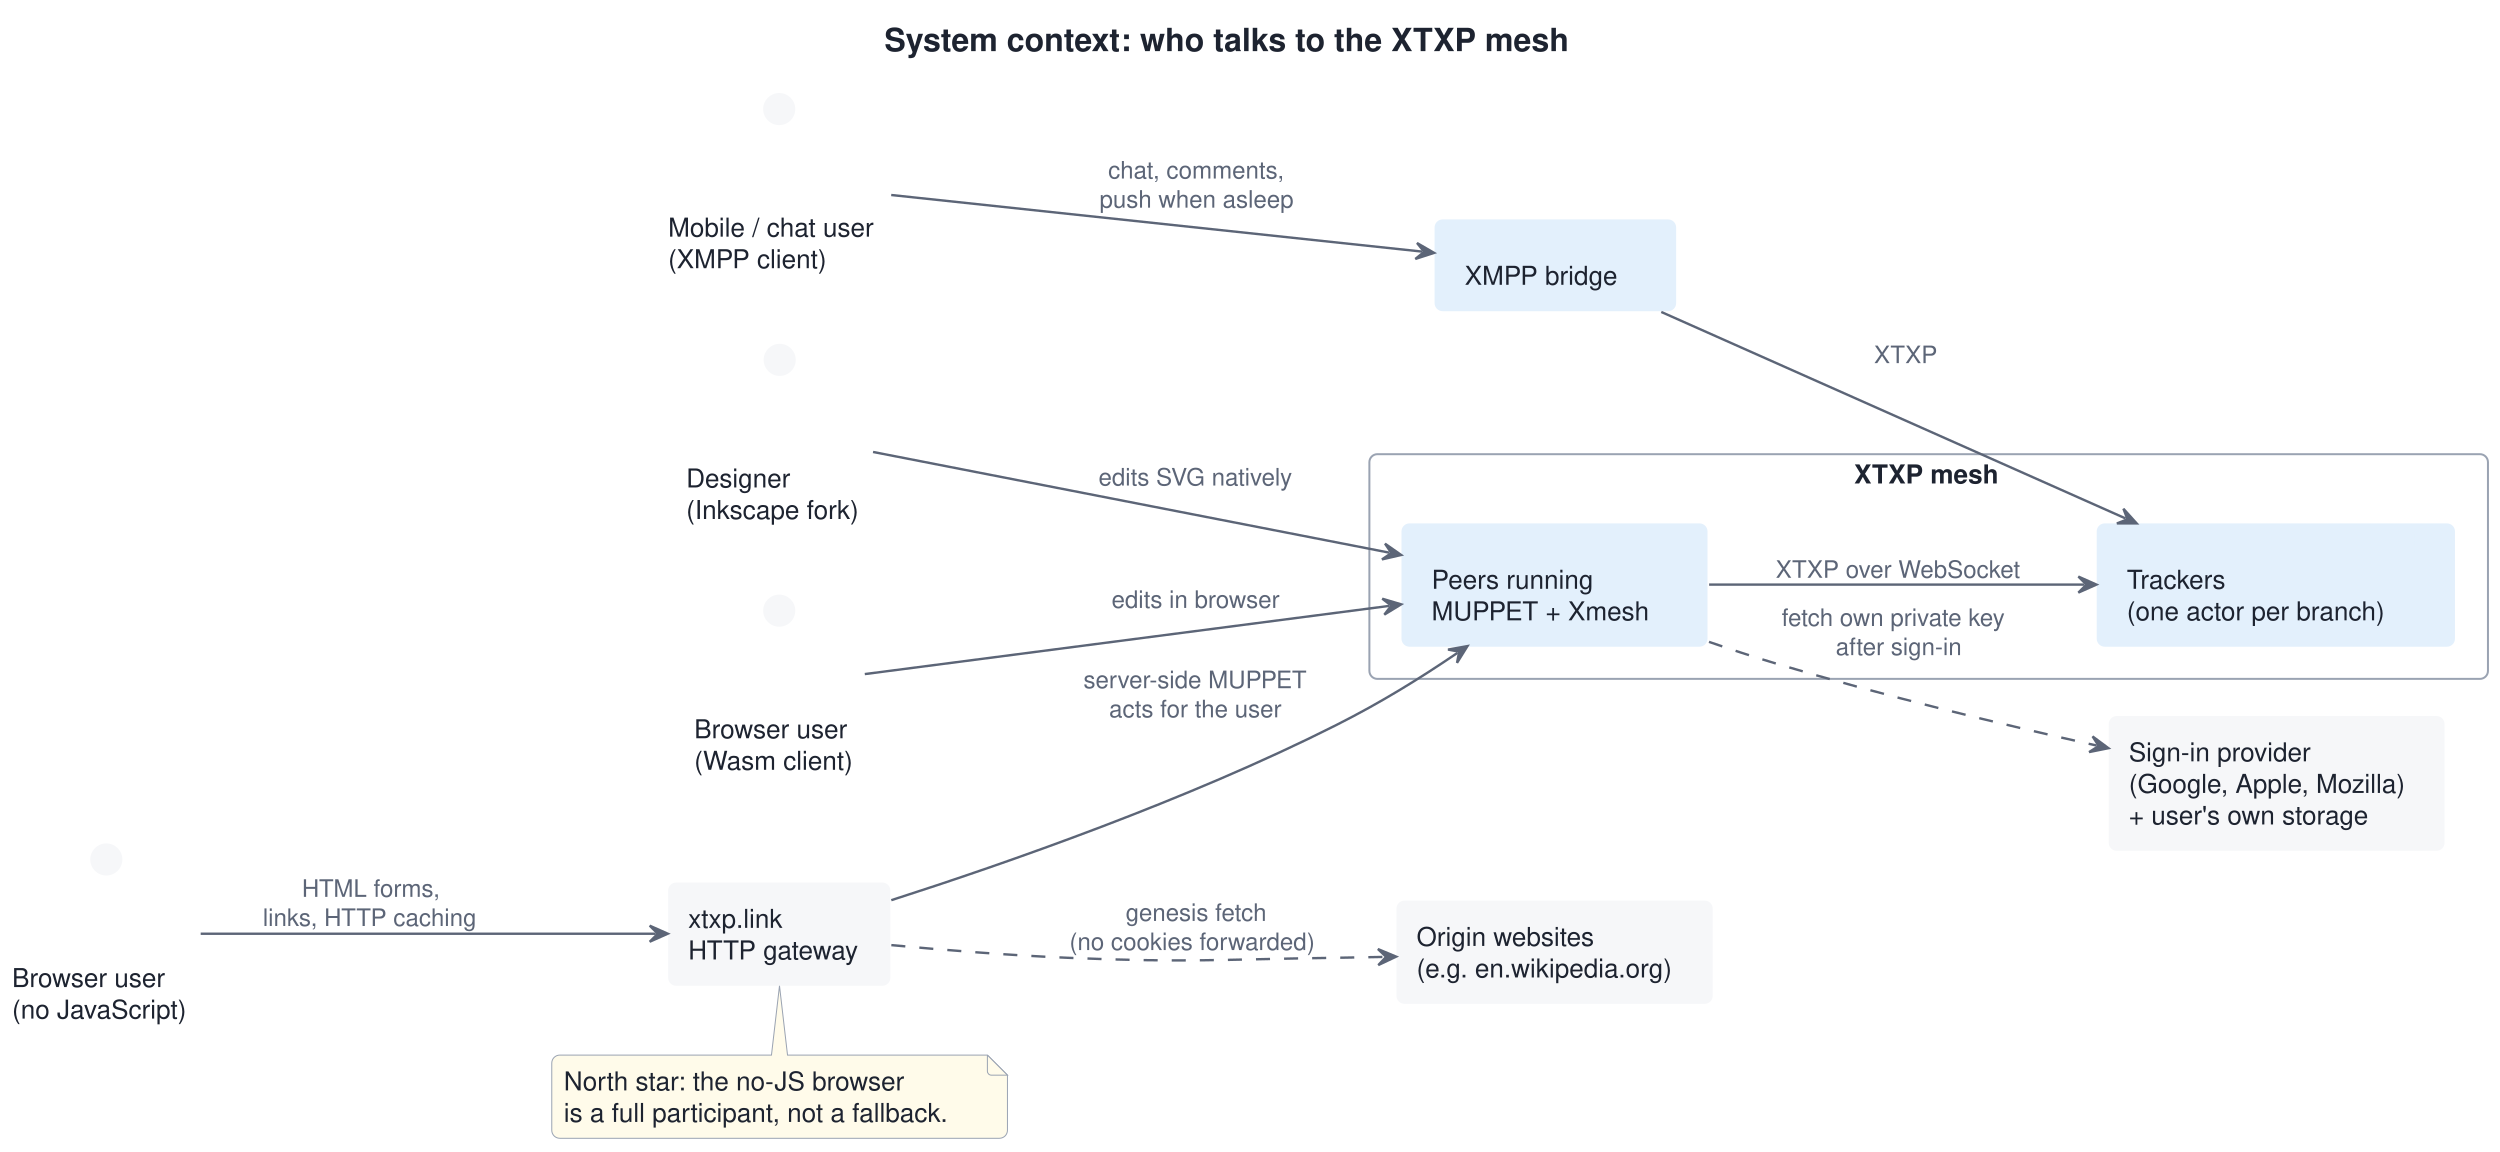
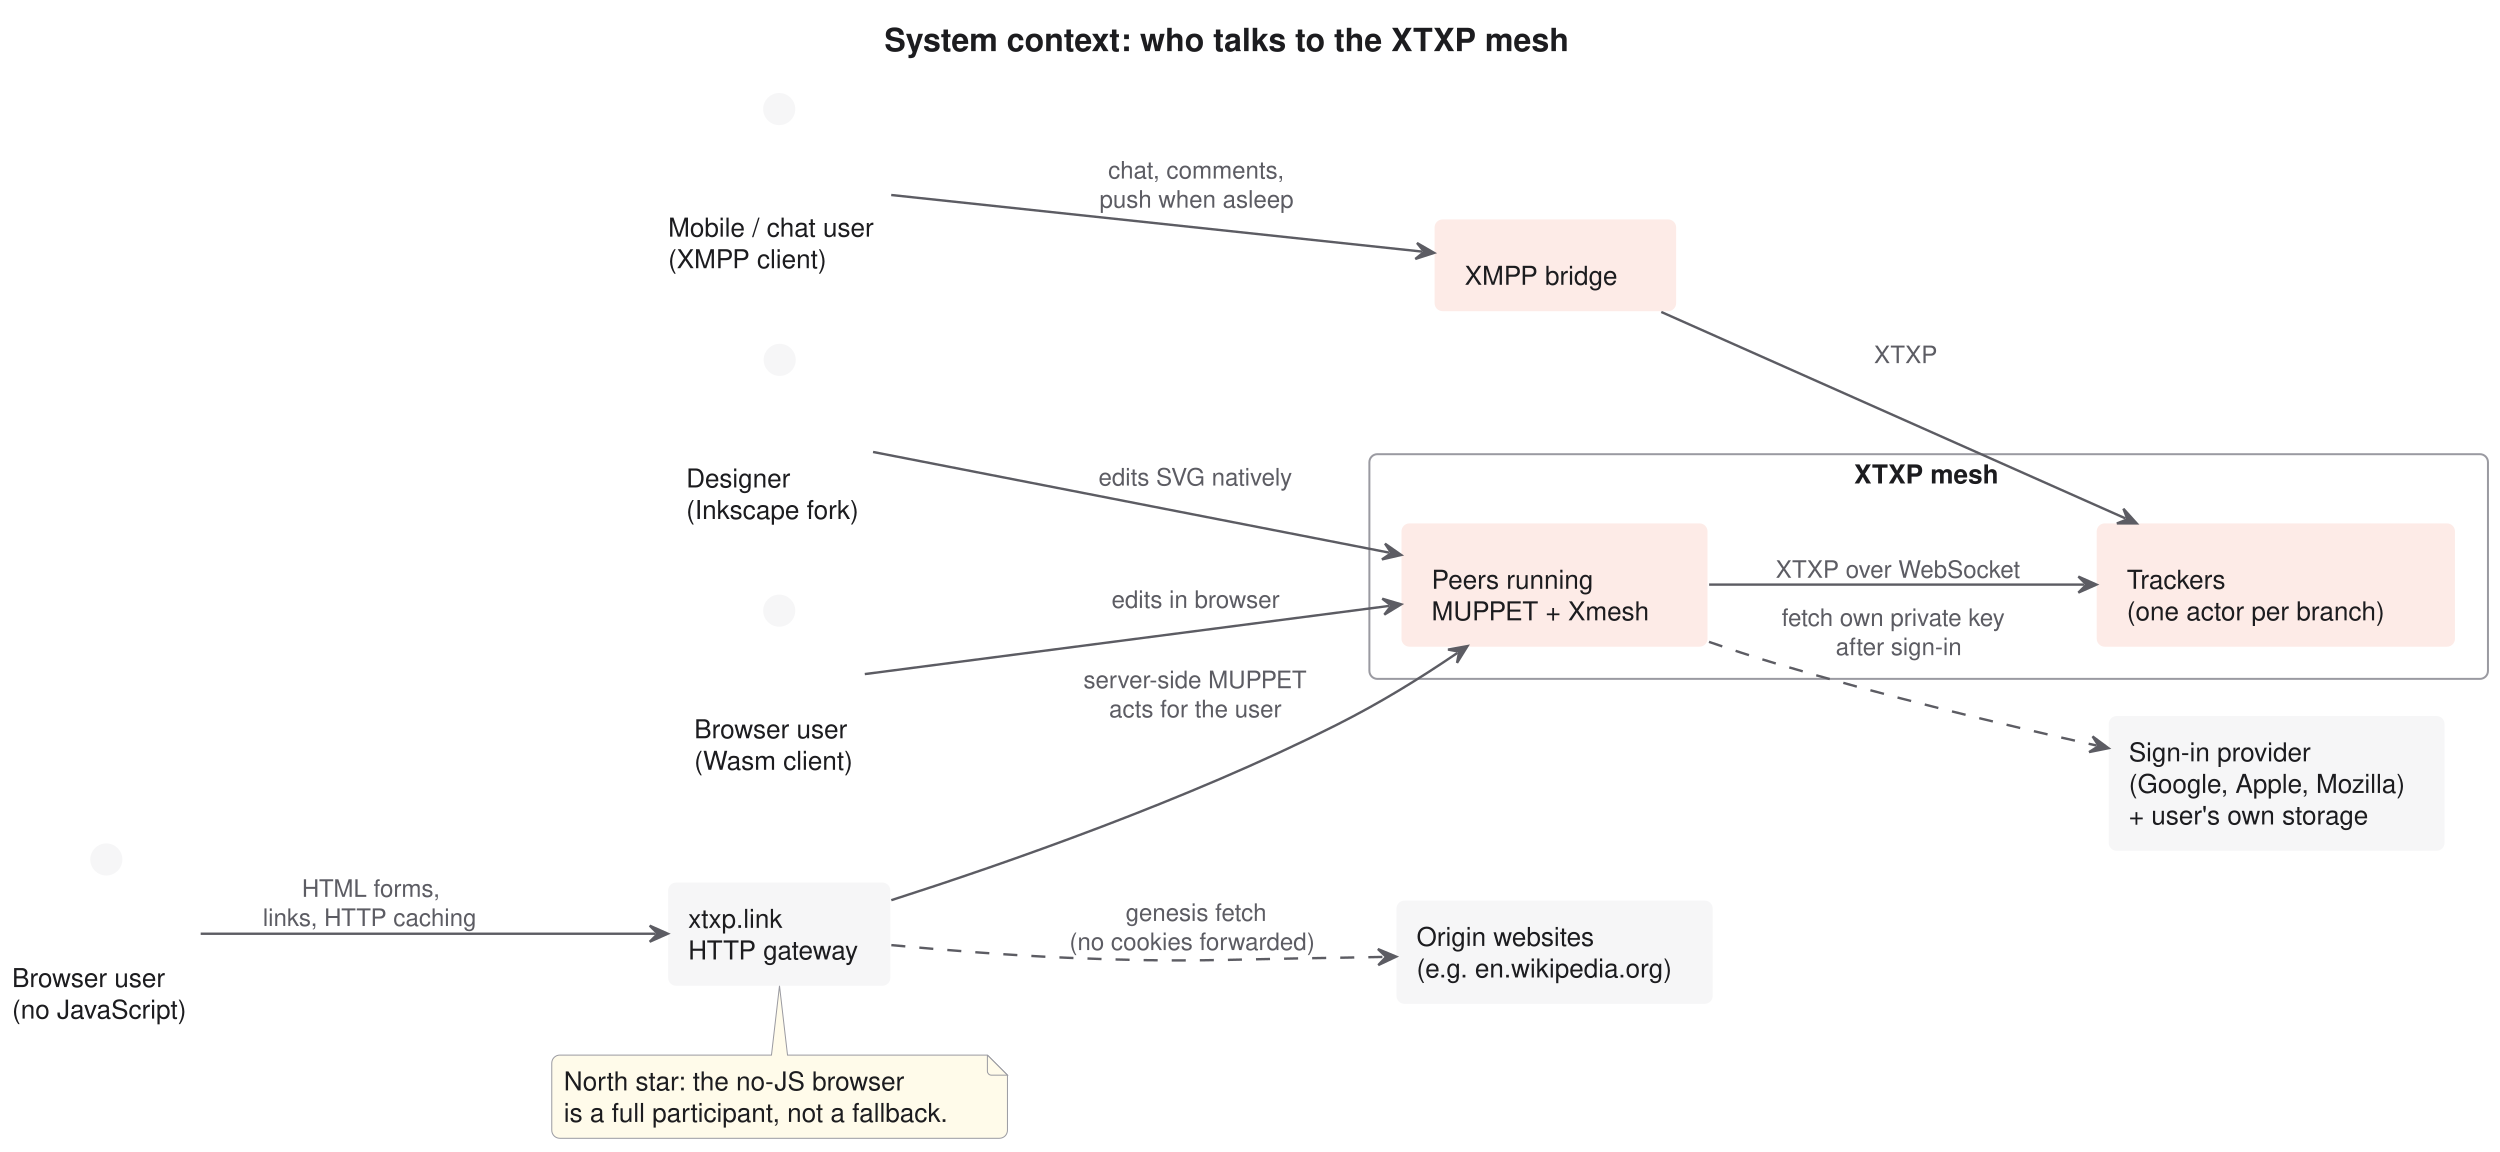
<svg xmlns="http://www.w3.org/2000/svg" contentStyleType="text/css" data-diagram-type="DESCRIPTION" height="574px" preserveAspectRatio="none" style="width:1246px;height:574px;" version="1.1" viewBox="0 0 1246 574" width="1246px" zoomAndPan="magnify">
  <defs />
  <g>
    <g class="title" data-source-line="2">
-       <text fill="#1D2330" font-family="Helvetica" font-size="16" font-weight="bold" lengthAdjust="spacing" textLength="350.5" x="440.75" y="25.5">System context: who talks to the XTXP mesh</text>
+       <text fill="#1C1C1F" font-family="Helvetica" font-size="16" font-weight="bold" lengthAdjust="spacing" textLength="350.5" x="440.75" y="25.5">System context: who talks to the XTXP mesh</text>
    </g>
    <g class="cluster" data-entity="mesh" data-source-line="11" data-uid="ent0006" id="cluster_mesh">
-       <rect fill="none" height="112" rx="4" ry="4" style="stroke:#9AA3B2;stroke-width:1;" width="557.5" x="682.5" y="226.359" />
-       <text fill="#1D2330" font-family="Helvetica" font-size="13" font-weight="bold" lengthAdjust="spacing" textLength="74.356" x="924.072" y="240.953">XTXP mesh</text>
+       <rect fill="none" height="112" rx="4" ry="4" style="stroke:#9A9AA1;stroke-width:1;" width="557.5" x="682.5" y="226.359" />
+       <text fill="#1C1C1F" font-family="Helvetica" font-size="13" font-weight="bold" lengthAdjust="spacing" textLength="74.356" x="924.072" y="240.953">XTXP mesh</text>
    </g>
    <g class="entity" data-entity="peers" data-source-line="12" data-uid="ent0007" id="entity_peers">
-       <rect fill="#E3F0FC" height="61.459" rx="4" ry="4" width="152.525" x="698.5" y="260.859" />
-       <rect fill="#E3F0FC" height="10" width="15" x="831.025" y="265.859" />
-       <rect fill="#E3F0FC" height="2" width="4" x="829.025" y="267.859" />
-       <rect fill="#E3F0FC" height="2" width="4" x="829.025" y="271.859" />
-       <text fill="#1D2330" font-family="Helvetica" font-size="13" lengthAdjust="spacing" textLength="85.617" x="713.5" y="293.453">Peers running</text>
-       <text fill="#1D2330" font-family="Helvetica" font-size="13" lengthAdjust="spacing" textLength="112.525" x="713.5" y="309.183">MUPPET + Xmesh</text>
+       <rect fill="#FDEBE7" height="61.459" rx="4" ry="4" width="152.525" x="698.5" y="260.859" />
+       <rect fill="#FDEBE7" height="10" width="15" x="831.025" y="265.859" />
+       <rect fill="#FDEBE7" height="2" width="4" x="829.025" y="267.859" />
+       <rect fill="#FDEBE7" height="2" width="4" x="829.025" y="271.859" />
+       <text fill="#1C1C1F" font-family="Helvetica" font-size="13" lengthAdjust="spacing" textLength="85.617" x="713.5" y="293.453">Peers running</text>
+       <text fill="#1C1C1F" font-family="Helvetica" font-size="13" lengthAdjust="spacing" textLength="112.525" x="713.5" y="309.183">MUPPET + Xmesh</text>
    </g>
    <g class="entity" data-entity="trackers" data-source-line="13" data-uid="ent0008" id="entity_trackers">
-       <rect fill="#E3F0FC" height="61.459" rx="4" ry="4" width="178.557" x="1045" y="260.859" />
-       <rect fill="#E3F0FC" height="10" width="15" x="1203.557" y="265.859" />
-       <rect fill="#E3F0FC" height="2" width="4" x="1201.557" y="267.859" />
-       <rect fill="#E3F0FC" height="2" width="4" x="1201.557" y="271.859" />
-       <text fill="#1D2330" font-family="Helvetica" font-size="13" lengthAdjust="spacing" textLength="54.482" x="1060" y="293.453">Trackers</text>
-       <text fill="#1D2330" font-family="Helvetica" font-size="13" lengthAdjust="spacing" textLength="138.557" x="1060" y="309.183">(one actor per branch)</text>
+       <rect fill="#FDEBE7" height="61.459" rx="4" ry="4" width="178.557" x="1045" y="260.859" />
+       <rect fill="#FDEBE7" height="10" width="15" x="1203.557" y="265.859" />
+       <rect fill="#FDEBE7" height="2" width="4" x="1201.557" y="267.859" />
+       <rect fill="#FDEBE7" height="2" width="4" x="1201.557" y="271.859" />
+       <text fill="#1C1C1F" font-family="Helvetica" font-size="13" lengthAdjust="spacing" textLength="54.482" x="1060" y="293.453">Trackers</text>
+       <text fill="#1C1C1F" font-family="Helvetica" font-size="13" lengthAdjust="spacing" textLength="138.557" x="1060" y="309.183">(one actor per branch)</text>
    </g>
    <g class="entity" data-entity="designer" data-source-line="6" data-uid="ent0002" id="entity_designer">
-       <ellipse cx="388.604" cy="179.359" fill="#F6F7F9" rx="8" ry="8" />
+       <ellipse cx="388.604" cy="179.359" fill="#F6F6F7" rx="8" ry="8" />
      <path d="M388.604,187.359 L388.604,214.359 M375.604,195.359 L401.604,195.359 M388.604,214.359 L375.604,229.359 M388.604,214.359 L401.604,229.359" fill="none" />
-       <text fill="#1D2330" font-family="Helvetica" font-size="13" lengthAdjust="spacing" textLength="55.098" x="342" y="242.953">Designer</text>
-       <text fill="#1D2330" font-family="Helvetica" font-size="13" lengthAdjust="spacing" textLength="93.209" x="342" y="258.683">(Inkscape fork)</text>
+       <text fill="#1C1C1F" font-family="Helvetica" font-size="13" lengthAdjust="spacing" textLength="55.098" x="342" y="242.953">Designer</text>
+       <text fill="#1C1C1F" font-family="Helvetica" font-size="13" lengthAdjust="spacing" textLength="93.209" x="342" y="258.683">(Inkscape fork)</text>
    </g>
    <g class="entity" data-entity="wasm" data-source-line="7" data-uid="ent0003" id="entity_wasm">
-       <ellipse cx="388.367" cy="304.359" fill="#F6F7F9" rx="8" ry="8" />
+       <ellipse cx="388.367" cy="304.359" fill="#F6F6F7" rx="8" ry="8" />
      <path d="M388.367,312.359 L388.367,339.359 M375.367,320.359 L401.367,320.359 M388.367,339.359 L375.367,354.359 M388.367,339.359 L401.367,354.359" fill="none" />
-       <text fill="#1D2330" font-family="Helvetica" font-size="13" lengthAdjust="spacing" textLength="81.847" x="346" y="367.953">Browser user</text>
-       <text fill="#1D2330" font-family="Helvetica" font-size="13" lengthAdjust="spacing" textLength="84.735" x="346" y="383.683">(Wasm client)</text>
+       <text fill="#1C1C1F" font-family="Helvetica" font-size="13" lengthAdjust="spacing" textLength="81.847" x="346" y="367.953">Browser user</text>
+       <text fill="#1C1C1F" font-family="Helvetica" font-size="13" lengthAdjust="spacing" textLength="84.735" x="346" y="383.683">(Wasm client)</text>
    </g>
    <g class="entity" data-entity="nojs" data-source-line="8" data-uid="ent0004" id="entity_nojs">
-       <ellipse cx="52.982" cy="428.359" fill="#F6F7F9" rx="8" ry="8" />
+       <ellipse cx="52.982" cy="428.359" fill="#F6F6F7" rx="8" ry="8" />
      <path d="M52.982,436.359 L52.982,463.359 M39.982,444.359 L65.982,444.359 M52.982,463.359 L39.982,478.359 M52.982,463.359 L65.982,478.359" fill="none" />
-       <text fill="#1D2330" font-family="Helvetica" font-size="13" lengthAdjust="spacing" textLength="81.847" x="6" y="491.953">Browser user</text>
-       <text fill="#1D2330" font-family="Helvetica" font-size="13" lengthAdjust="spacing" textLength="93.964" x="6" y="507.683">(no JavaScript)</text>
+       <text fill="#1C1C1F" font-family="Helvetica" font-size="13" lengthAdjust="spacing" textLength="81.847" x="6" y="491.953">Browser user</text>
+       <text fill="#1C1C1F" font-family="Helvetica" font-size="13" lengthAdjust="spacing" textLength="93.964" x="6" y="507.683">(no JavaScript)</text>
    </g>
    <g class="entity" data-entity="mobile" data-source-line="9" data-uid="ent0005" id="entity_mobile">
-       <ellipse cx="388.358" cy="54.359" fill="#F6F7F9" rx="8" ry="8" />
+       <ellipse cx="388.358" cy="54.359" fill="#F6F6F7" rx="8" ry="8" />
      <path d="M388.358,62.359 L388.358,89.359 M375.358,70.359 L401.358,70.359 M388.358,89.359 L375.358,104.359 M388.358,89.359 L401.358,104.359" fill="none" />
-       <text fill="#1D2330" font-family="Helvetica" font-size="13" lengthAdjust="spacing" textLength="110.716" x="333" y="117.953">Mobile / chat user</text>
-       <text fill="#1D2330" font-family="Helvetica" font-size="13" lengthAdjust="spacing" textLength="83.592" x="333" y="133.683">(XMPP client)</text>
+       <text fill="#1C1C1F" font-family="Helvetica" font-size="13" lengthAdjust="spacing" textLength="110.716" x="333" y="117.953">Mobile / chat user</text>
+       <text fill="#1C1C1F" font-family="Helvetica" font-size="13" lengthAdjust="spacing" textLength="83.592" x="333" y="133.683">(XMPP client)</text>
    </g>
    <g class="entity" data-entity="gateway" data-source-line="16" data-uid="ent0009" id="entity_gateway">
-       <rect fill="#F6F7F9" height="51.459" rx="4" ry="4" width="110.752" x="333" y="439.859" />
-       <text fill="#1D2330" font-family="Helvetica" font-size="13" lengthAdjust="spacing" textLength="51.264" x="343" y="462.453">xtxp.link</text>
-       <text fill="#1D2330" font-family="Helvetica" font-size="13" lengthAdjust="spacing" textLength="90.752" x="343" y="478.183">HTTP gateway</text>
+       <rect fill="#F6F6F7" height="51.459" rx="4" ry="4" width="110.752" x="333" y="439.859" />
+       <text fill="#1C1C1F" font-family="Helvetica" font-size="13" lengthAdjust="spacing" textLength="51.264" x="343" y="462.453">xtxp.link</text>
+       <text fill="#1C1C1F" font-family="Helvetica" font-size="13" lengthAdjust="spacing" textLength="90.752" x="343" y="478.183">HTTP gateway</text>
    </g>
    <g class="entity" data-entity="bridge" data-source-line="17" data-uid="ent0010" id="entity_bridge">
-       <rect fill="#E3F0FC" height="45.73" rx="4" ry="4" width="120.387" x="715" y="109.359" />
-       <rect fill="#E3F0FC" height="10" width="15" x="815.387" y="114.359" />
-       <rect fill="#E3F0FC" height="2" width="4" x="813.387" y="116.359" />
-       <rect fill="#E3F0FC" height="2" width="4" x="813.387" y="120.359" />
-       <text fill="#1D2330" font-family="Helvetica" font-size="13" lengthAdjust="spacing" textLength="80.387" x="730" y="141.953">XMPP bridge</text>
+       <rect fill="#FDEBE7" height="45.73" rx="4" ry="4" width="120.387" x="715" y="109.359" />
+       <rect fill="#FDEBE7" height="10" width="15" x="815.387" y="114.359" />
+       <rect fill="#FDEBE7" height="2" width="4" x="813.387" y="116.359" />
+       <rect fill="#FDEBE7" height="2" width="4" x="813.387" y="120.359" />
+       <text fill="#1C1C1F" font-family="Helvetica" font-size="13" lengthAdjust="spacing" textLength="80.387" x="730" y="141.953">XMPP bridge</text>
    </g>
    <g class="entity" data-entity="origin" data-source-line="18" data-uid="ent0011" id="entity_origin">
-       <rect fill="#F6F7F9" height="51.459" rx="4" ry="4" width="157.611" x="696" y="448.859" />
-       <text fill="#1D2330" font-family="Helvetica" font-size="13" lengthAdjust="spacing" textLength="95.323" x="706" y="471.453">Origin websites</text>
-       <text fill="#1D2330" font-family="Helvetica" font-size="13" lengthAdjust="spacing" textLength="137.611" x="706" y="487.183">(e.g. en.wikipedia.org)</text>
+       <rect fill="#F6F6F7" height="51.459" rx="4" ry="4" width="157.611" x="696" y="448.859" />
+       <text fill="#1C1C1F" font-family="Helvetica" font-size="13" lengthAdjust="spacing" textLength="95.323" x="706" y="471.453">Origin websites</text>
+       <text fill="#1C1C1F" font-family="Helvetica" font-size="13" lengthAdjust="spacing" textLength="137.611" x="706" y="487.183">(e.g. en.wikipedia.org)</text>
    </g>
    <g class="entity" data-entity="sso" data-source-line="19" data-uid="ent0012" id="entity_sso">
-       <rect fill="#F6F7F9" height="67.189" rx="4" ry="4" width="167.355" x="1051" y="356.859" />
-       <text fill="#1D2330" font-family="Helvetica" font-size="13" lengthAdjust="spacing" textLength="99.144" x="1061" y="379.453">Sign-in provider</text>
-       <text fill="#1D2330" font-family="Helvetica" font-size="13" lengthAdjust="spacing" textLength="147.355" x="1061" y="395.183">(Google, Apple, Mozilla)</text>
-       <text fill="#1D2330" font-family="Helvetica" font-size="13" lengthAdjust="spacing" textLength="130.121" x="1061" y="410.912">+ user's own storage</text>
+       <rect fill="#F6F6F7" height="67.189" rx="4" ry="4" width="167.355" x="1051" y="356.859" />
+       <text fill="#1C1C1F" font-family="Helvetica" font-size="13" lengthAdjust="spacing" textLength="99.144" x="1061" y="379.453">Sign-in provider</text>
+       <text fill="#1C1C1F" font-family="Helvetica" font-size="13" lengthAdjust="spacing" textLength="147.355" x="1061" y="395.183">(Google, Apple, Mozilla)</text>
+       <text fill="#1C1C1F" font-family="Helvetica" font-size="13" lengthAdjust="spacing" textLength="130.121" x="1061" y="410.912">+ user's own storage</text>
    </g>
    <g class="entity" data-entity="GMN22" data-source-line="32" data-uid="ent0023" id="entity_GMN22">
-       <path d="M275,529.859 L275,563.318 A4,4 0 0 0 279,567.318 L498.115,567.318 A4,4 0 0 0 502.115,563.318 L502.115,535.859 L492.115,525.859 L392.5,525.859 L388.5,491.329 L384.5,525.859 L279,525.859 A4,4 0 0 0 275,529.859" fill="#FFFBEA" style="stroke:#9AA3B2;stroke-width:0.5;" />
-       <path d="M492.115,525.859 L492.115,533.859 A2,2 0 0 0 494.115,535.859 L502.115,535.859 L492.115,525.859" fill="#FFFBEA" style="stroke:#9AA3B2;stroke-width:0.5;" />
-       <text fill="#1D2330" font-family="Helvetica" font-size="13" lengthAdjust="spacing" textLength="183.46" x="281" y="543.453">North star: the no-JS browser</text>
-       <text fill="#1D2330" font-family="Helvetica" font-size="13" lengthAdjust="spacing" textLength="206.115" x="281" y="559.183">is a full participant, not a fallback.</text>
+       <path d="M275,529.859 L275,563.318 A4,4 0 0 0 279,567.318 L498.115,567.318 A4,4 0 0 0 502.115,563.318 L502.115,535.859 L492.115,525.859 L392.5,525.859 L388.5,491.329 L384.5,525.859 L279,525.859 A4,4 0 0 0 275,529.859" fill="#FFFBEA" style="stroke:#9A9AA1;stroke-width:0.5;" />
+       <path d="M492.115,525.859 L492.115,533.859 A2,2 0 0 0 494.115,535.859 L502.115,535.859 L492.115,525.859" fill="#FFFBEA" style="stroke:#9A9AA1;stroke-width:0.5;" />
+       <text fill="#1C1C1F" font-family="Helvetica" font-size="13" lengthAdjust="spacing" textLength="183.46" x="281" y="543.453">North star: the no-JS browser</text>
+       <text fill="#1C1C1F" font-family="Helvetica" font-size="13" lengthAdjust="spacing" textLength="206.115" x="281" y="559.183">is a full participant, not a fallback.</text>
    </g>
    <g class="link" data-entity-1="designer" data-entity-2="peers" data-source-line="21" data-uid="lnk13" id="link_designer_peers">
-       <path d="M435.12,225.259 C500.07,237.929 614.101,260.17 692.471,275.46" fill="none" id="designer-to-peers" style="stroke:#5C6577;stroke-width:1.2;" />
-       <polygon fill="#5C6577" points="698.36,276.609,690.293,270.96,693.452,275.652,688.761,278.812,698.36,276.609" style="stroke:#5C6577;stroke-width:1.2;" />
-       <text fill="#5C6577" font-family="Helvetica" font-size="12" lengthAdjust="spacing" textLength="103.242" x="547.5" y="241.984">edits SVG natively</text>
+       <path d="M435.12,225.259 C500.07,237.929 614.101,260.17 692.471,275.46" fill="none" id="designer-to-peers" style="stroke:#5C5C63;stroke-width:1.2;" />
+       <polygon fill="#5C5C63" points="698.36,276.609,690.293,270.96,693.452,275.652,688.761,278.812,698.36,276.609" style="stroke:#5C5C63;stroke-width:1.2;" />
+       <text fill="#5C5C63" font-family="Helvetica" font-size="12" lengthAdjust="spacing" textLength="103.242" x="547.5" y="241.984">edits SVG natively</text>
    </g>
    <g class="link" data-entity-1="wasm" data-entity-2="peers" data-source-line="22" data-uid="lnk14" id="link_wasm_peers">
-       <path d="M431.01,335.959 C494.9,327.649 612.35,312.383 692.41,301.973" fill="none" id="wasm-to-peers" style="stroke:#5C6577;stroke-width:1.2;" />
-       <polygon fill="#5C6577" points="698.36,301.199,688.919,298.393,693.402,301.844,689.951,306.327,698.36,301.199" style="stroke:#5C6577;stroke-width:1.2;" />
-       <text fill="#5C6577" font-family="Helvetica" font-size="12" lengthAdjust="spacing" textLength="90.984" x="554" y="302.984">edits in browser</text>
+       <path d="M431.01,335.959 C494.9,327.649 612.35,312.383 692.41,301.973" fill="none" id="wasm-to-peers" style="stroke:#5C5C63;stroke-width:1.2;" />
+       <polygon fill="#5C5C63" points="698.36,301.199,688.919,298.393,693.402,301.844,689.951,306.327,698.36,301.199" style="stroke:#5C5C63;stroke-width:1.2;" />
+       <text fill="#5C5C63" font-family="Helvetica" font-size="12" lengthAdjust="spacing" textLength="90.984" x="554" y="302.984">edits in browser</text>
    </g>
    <g class="link" data-entity-1="nojs" data-entity-2="gateway" data-source-line="23" data-uid="lnk15" id="link_nojs_gateway">
-       <path d="M100.02,465.359 C160.86,465.359 261.93,465.359 326.82,465.359" fill="none" id="nojs-to-gateway" style="stroke:#5C6577;stroke-width:1.2;" />
-       <polygon fill="#5C6577" points="332.82,465.359,323.82,461.359,327.82,465.359,323.82,469.359,332.82,465.359" style="stroke:#5C6577;stroke-width:1.2;" />
-       <text fill="#5C6577" font-family="Helvetica" font-size="12" lengthAdjust="spacing" textLength="74.121" x="150.441" y="446.984">HTML forms,</text>
-       <text fill="#5C6577" font-family="Helvetica" font-size="12" lengthAdjust="spacing" textLength="113.004" x="131" y="461.504">links, HTTP caching</text>
+       <path d="M100.02,465.359 C160.86,465.359 261.93,465.359 326.82,465.359" fill="none" id="nojs-to-gateway" style="stroke:#5C5C63;stroke-width:1.2;" />
+       <polygon fill="#5C5C63" points="332.82,465.359,323.82,461.359,327.82,465.359,323.82,469.359,332.82,465.359" style="stroke:#5C5C63;stroke-width:1.2;" />
+       <text fill="#5C5C63" font-family="Helvetica" font-size="12" lengthAdjust="spacing" textLength="74.121" x="150.441" y="446.984">HTML forms,</text>
+       <text fill="#5C5C63" font-family="Helvetica" font-size="12" lengthAdjust="spacing" textLength="113.004" x="131" y="461.504">links, HTTP caching</text>
    </g>
    <g class="link" data-entity-1="mobile" data-entity-2="bridge" data-source-line="24" data-uid="lnk16" id="link_mobile_bridge">
-       <path d="M444.18,97.189 C515.81,104.829 634.994,117.533 708.804,125.403" fill="none" id="mobile-to-bridge" style="stroke:#5C6577;stroke-width:1.2;" />
-       <polygon fill="#5C6577" points="714.77,126.039,706.245,121.108,709.798,125.509,705.397,129.063,714.77,126.039" style="stroke:#5C6577;stroke-width:1.2;" />
-       <text fill="#5C6577" font-family="Helvetica" font-size="12" lengthAdjust="spacing" textLength="94.324" x="552.31" y="88.984">chat, comments,</text>
-       <text fill="#5C6577" font-family="Helvetica" font-size="12" lengthAdjust="spacing" textLength="102.943" x="548" y="103.504">push when asleep</text>
+       <path d="M444.18,97.189 C515.81,104.829 634.994,117.533 708.804,125.403" fill="none" id="mobile-to-bridge" style="stroke:#5C5C63;stroke-width:1.2;" />
+       <polygon fill="#5C5C63" points="714.77,126.039,706.245,121.108,709.798,125.509,705.397,129.063,714.77,126.039" style="stroke:#5C5C63;stroke-width:1.2;" />
+       <text fill="#5C5C63" font-family="Helvetica" font-size="12" lengthAdjust="spacing" textLength="94.324" x="552.31" y="88.984">chat, comments,</text>
+       <text fill="#5C5C63" font-family="Helvetica" font-size="12" lengthAdjust="spacing" textLength="102.943" x="548" y="103.504">push when asleep</text>
    </g>
    <g class="link" data-entity-1="gateway" data-entity-2="peers" data-source-line="25" data-uid="lnk17" id="link_gateway_peers">
-       <path d="M444.22,448.649 C501.09,430.399 591.94,398.739 666,361.359 C688.44,350.029 707.043,338.505 726.423,325.375" fill="none" id="gateway-to-peers" style="stroke:#5C6577;stroke-width:1.2;" />
-       <polygon fill="#5C6577" points="731.39,322.009,721.695,323.746,727.251,324.814,726.183,330.369,731.39,322.009" style="stroke:#5C6577;stroke-width:1.2;" />
-       <text fill="#5C6577" font-family="Helvetica" font-size="12" lengthAdjust="spacing" textLength="118.641" x="540" y="342.984">server-side MUPPET</text>
-       <text fill="#5C6577" font-family="Helvetica" font-size="12" lengthAdjust="spacing" textLength="93.094" x="552.773" y="357.504">acts for the user</text>
+       <path d="M444.22,448.649 C501.09,430.399 591.94,398.739 666,361.359 C688.44,350.029 707.043,338.505 726.423,325.375" fill="none" id="gateway-to-peers" style="stroke:#5C5C63;stroke-width:1.2;" />
+       <polygon fill="#5C5C63" points="731.39,322.009,721.695,323.746,727.251,324.814,726.183,330.369,731.39,322.009" style="stroke:#5C5C63;stroke-width:1.2;" />
+       <text fill="#5C5C63" font-family="Helvetica" font-size="12" lengthAdjust="spacing" textLength="118.641" x="540" y="342.984">server-side MUPPET</text>
+       <text fill="#5C5C63" font-family="Helvetica" font-size="12" lengthAdjust="spacing" textLength="93.094" x="552.773" y="357.504">acts for the user</text>
    </g>
    <g class="link" data-entity-1="peers" data-entity-2="trackers" data-source-line="26" data-uid="lnk18" id="link_peers_trackers">
-       <path d="M851.82,291.359 C908.28,291.359 979.54,291.359 1038.86,291.359" fill="none" id="peers-to-trackers" style="stroke:#5C6577;stroke-width:1.2;" />
-       <polygon fill="#5C6577" points="1044.86,291.359,1035.86,287.359,1039.86,291.359,1035.86,295.359,1044.86,291.359" style="stroke:#5C6577;stroke-width:1.2;" />
-       <text fill="#5C6577" font-family="Helvetica" font-size="12" lengthAdjust="spacing" textLength="129.41" x="885" y="287.984">XTXP over WebSocket</text>
+       <path d="M851.82,291.359 C908.28,291.359 979.54,291.359 1038.86,291.359" fill="none" id="peers-to-trackers" style="stroke:#5C5C63;stroke-width:1.2;" />
+       <polygon fill="#5C5C63" points="1044.86,291.359,1035.86,287.359,1039.86,291.359,1035.86,295.359,1044.86,291.359" style="stroke:#5C5C63;stroke-width:1.2;" />
+       <text fill="#5C5C63" font-family="Helvetica" font-size="12" lengthAdjust="spacing" textLength="129.41" x="885" y="287.984">XTXP over WebSocket</text>
    </g>
    <g class="link" data-entity-1="bridge" data-entity-2="trackers" data-source-line="27" data-uid="lnk19" id="link_bridge_trackers">
-       <path d="M827.98,155.479 C890.53,183.299 990.268,227.661 1059.428,258.421" fill="none" id="bridge-to-trackers" style="stroke:#5C6577;stroke-width:1.2;" />
-       <polygon fill="#5C6577" points="1064.91,260.859,1058.312,253.547,1060.341,258.827,1055.061,260.857,1064.91,260.859" style="stroke:#5C6577;stroke-width:1.2;" />
-       <text fill="#5C6577" font-family="Helvetica" font-size="12" lengthAdjust="spacing" textLength="31.781" x="934" y="180.984">XTXP</text>
+       <path d="M827.98,155.479 C890.53,183.299 990.268,227.661 1059.428,258.421" fill="none" id="bridge-to-trackers" style="stroke:#5C5C63;stroke-width:1.2;" />
+       <polygon fill="#5C5C63" points="1064.91,260.859,1058.312,253.547,1060.341,258.827,1055.061,260.857,1064.91,260.859" style="stroke:#5C5C63;stroke-width:1.2;" />
+       <text fill="#5C5C63" font-family="Helvetica" font-size="12" lengthAdjust="spacing" textLength="31.781" x="934" y="180.984">XTXP</text>
    </g>
    <g class="link" data-entity-1="gateway" data-entity-2="origin" data-source-line="28" data-uid="lnk20" id="link_gateway_origin">
-       <path d="M444.24,471.049 C470.72,473.529 502.98,476.139 532,477.359 C591.5,479.859 606.45,478.189 666,477.359 C675.66,477.229 679.802,477.157 689.842,476.927" fill="none" id="gateway-to-origin" style="stroke:#5C6577;stroke-width:1.2;stroke-dasharray:7,7;" />
-       <polygon fill="#5C6577" points="695.84,476.789,686.751,472.997,690.841,476.904,686.934,480.994,695.84,476.789" style="stroke:#5C6577;stroke-width:1.2;" />
-       <text fill="#5C6577" font-family="Helvetica" font-size="12" lengthAdjust="spacing" textLength="76.705" x="561.037" y="458.984">genesis fetch</text>
-       <text fill="#5C6577" font-family="Helvetica" font-size="12" lengthAdjust="spacing" textLength="132.779" x="533" y="473.504">(no cookies forwarded)</text>
+       <path d="M444.24,471.049 C470.72,473.529 502.98,476.139 532,477.359 C591.5,479.859 606.45,478.189 666,477.359 C675.66,477.229 679.802,477.157 689.842,476.927" fill="none" id="gateway-to-origin" style="stroke:#5C5C63;stroke-width:1.2;stroke-dasharray:7,7;" />
+       <polygon fill="#5C5C63" points="695.84,476.789,686.751,472.997,690.841,476.904,686.934,480.994,695.84,476.789" style="stroke:#5C5C63;stroke-width:1.2;" />
+       <text fill="#5C5C63" font-family="Helvetica" font-size="12" lengthAdjust="spacing" textLength="76.705" x="561.037" y="458.984">genesis fetch</text>
+       <text fill="#5C5C63" font-family="Helvetica" font-size="12" lengthAdjust="spacing" textLength="132.779" x="533" y="473.504">(no cookies forwarded)</text>
    </g>
    <g class="link" data-entity-1="peers" data-entity-2="sso" data-source-line="29" data-uid="lnk21" id="link_peers_sso">
-       <path d="M851.76,319.909 C862.52,323.619 873.5,327.209 884,330.359 C939.05,346.859 996.115,360.66 1045.005,371.59" fill="none" id="peers-to-sso" style="stroke:#5C6577;stroke-width:1.2;stroke-dasharray:7,7;" />
-       <polygon fill="#5C6577" points="1050.86,372.899,1042.949,367.032,1045.98,371.808,1041.204,374.839,1050.86,372.899" style="stroke:#5C6577;stroke-width:1.2;" />
-       <text fill="#5C6577" font-family="Helvetica" font-size="12" lengthAdjust="spacing" textLength="123.047" x="888" y="311.984">fetch own private key</text>
-       <text fill="#5C6577" font-family="Helvetica" font-size="12" lengthAdjust="spacing" textLength="69.199" x="914.924" y="326.504">after sign-in</text>
+       <path d="M851.76,319.909 C862.52,323.619 873.5,327.209 884,330.359 C939.05,346.859 996.115,360.66 1045.005,371.59" fill="none" id="peers-to-sso" style="stroke:#5C5C63;stroke-width:1.2;stroke-dasharray:7,7;" />
+       <polygon fill="#5C5C63" points="1050.86,372.899,1042.949,367.032,1045.98,371.808,1041.204,374.839,1050.86,372.899" style="stroke:#5C5C63;stroke-width:1.2;" />
+       <text fill="#5C5C63" font-family="Helvetica" font-size="12" lengthAdjust="spacing" textLength="123.047" x="888" y="311.984">fetch own private key</text>
+       <text fill="#5C5C63" font-family="Helvetica" font-size="12" lengthAdjust="spacing" textLength="69.199" x="914.924" y="326.504">after sign-in</text>
    </g>
  </g>
</svg>
